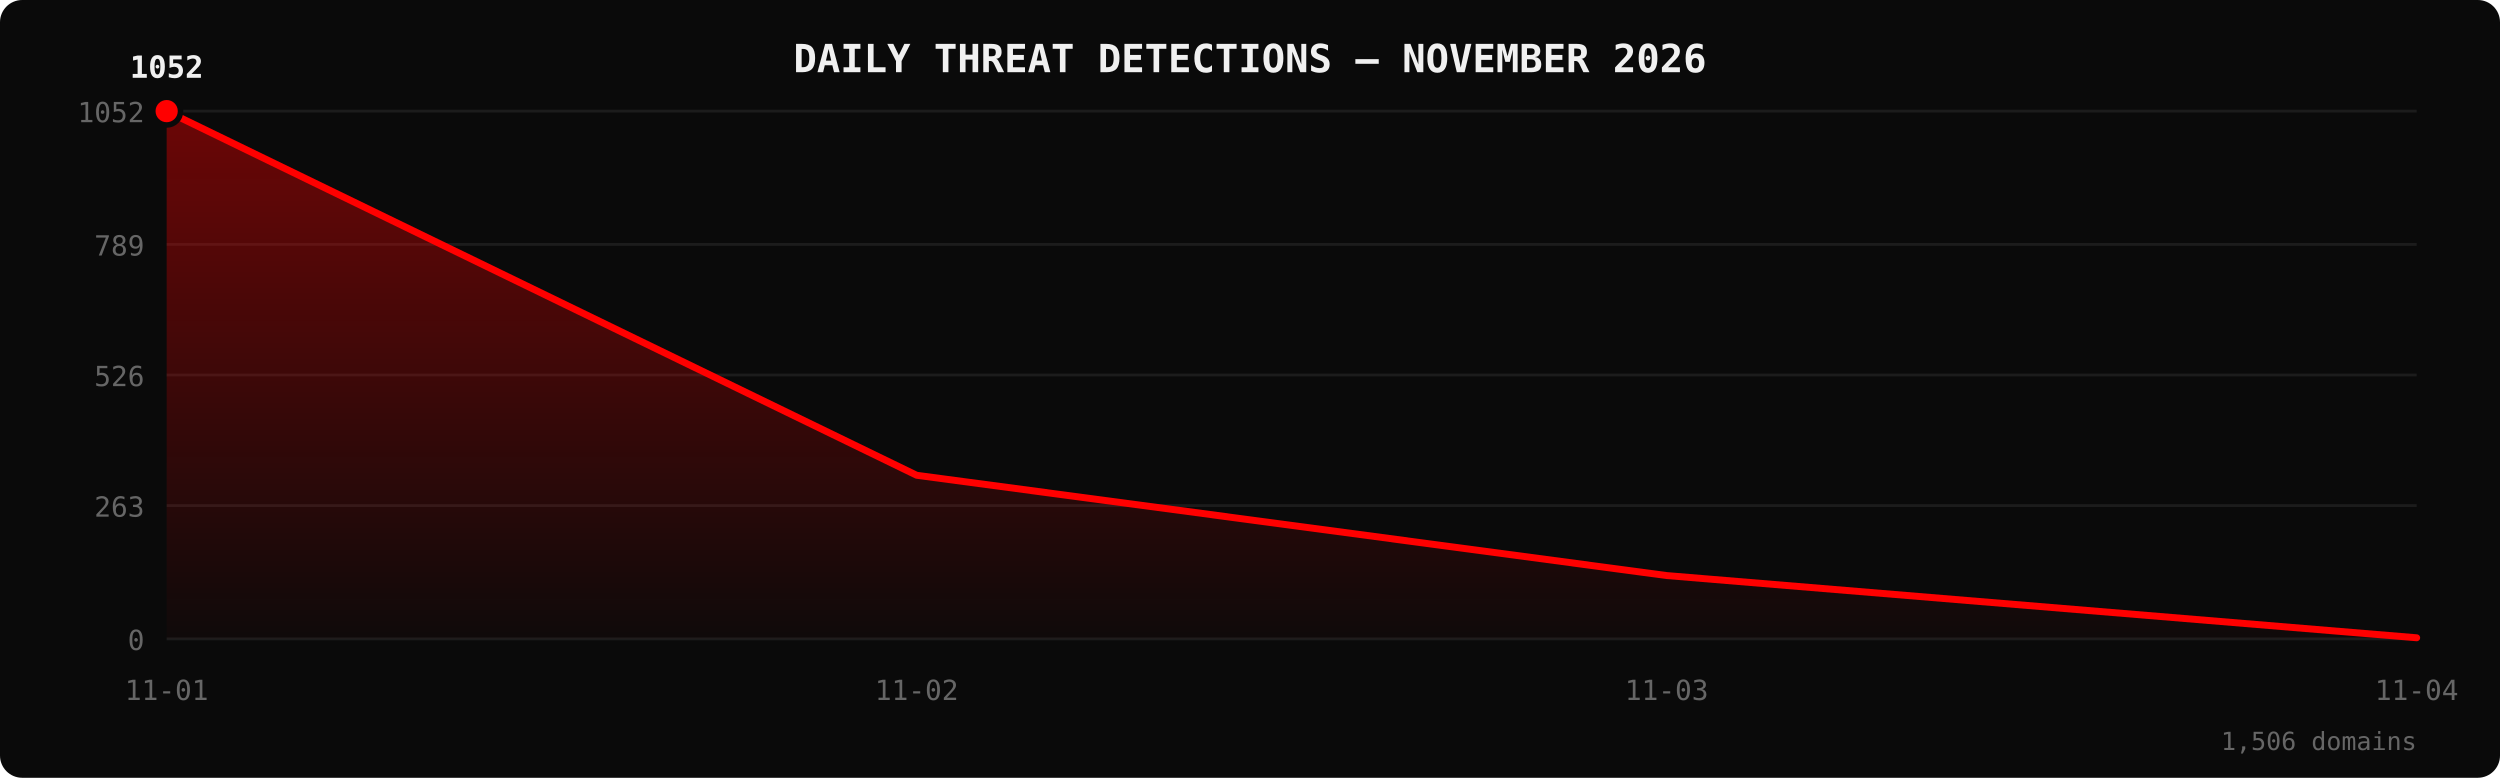
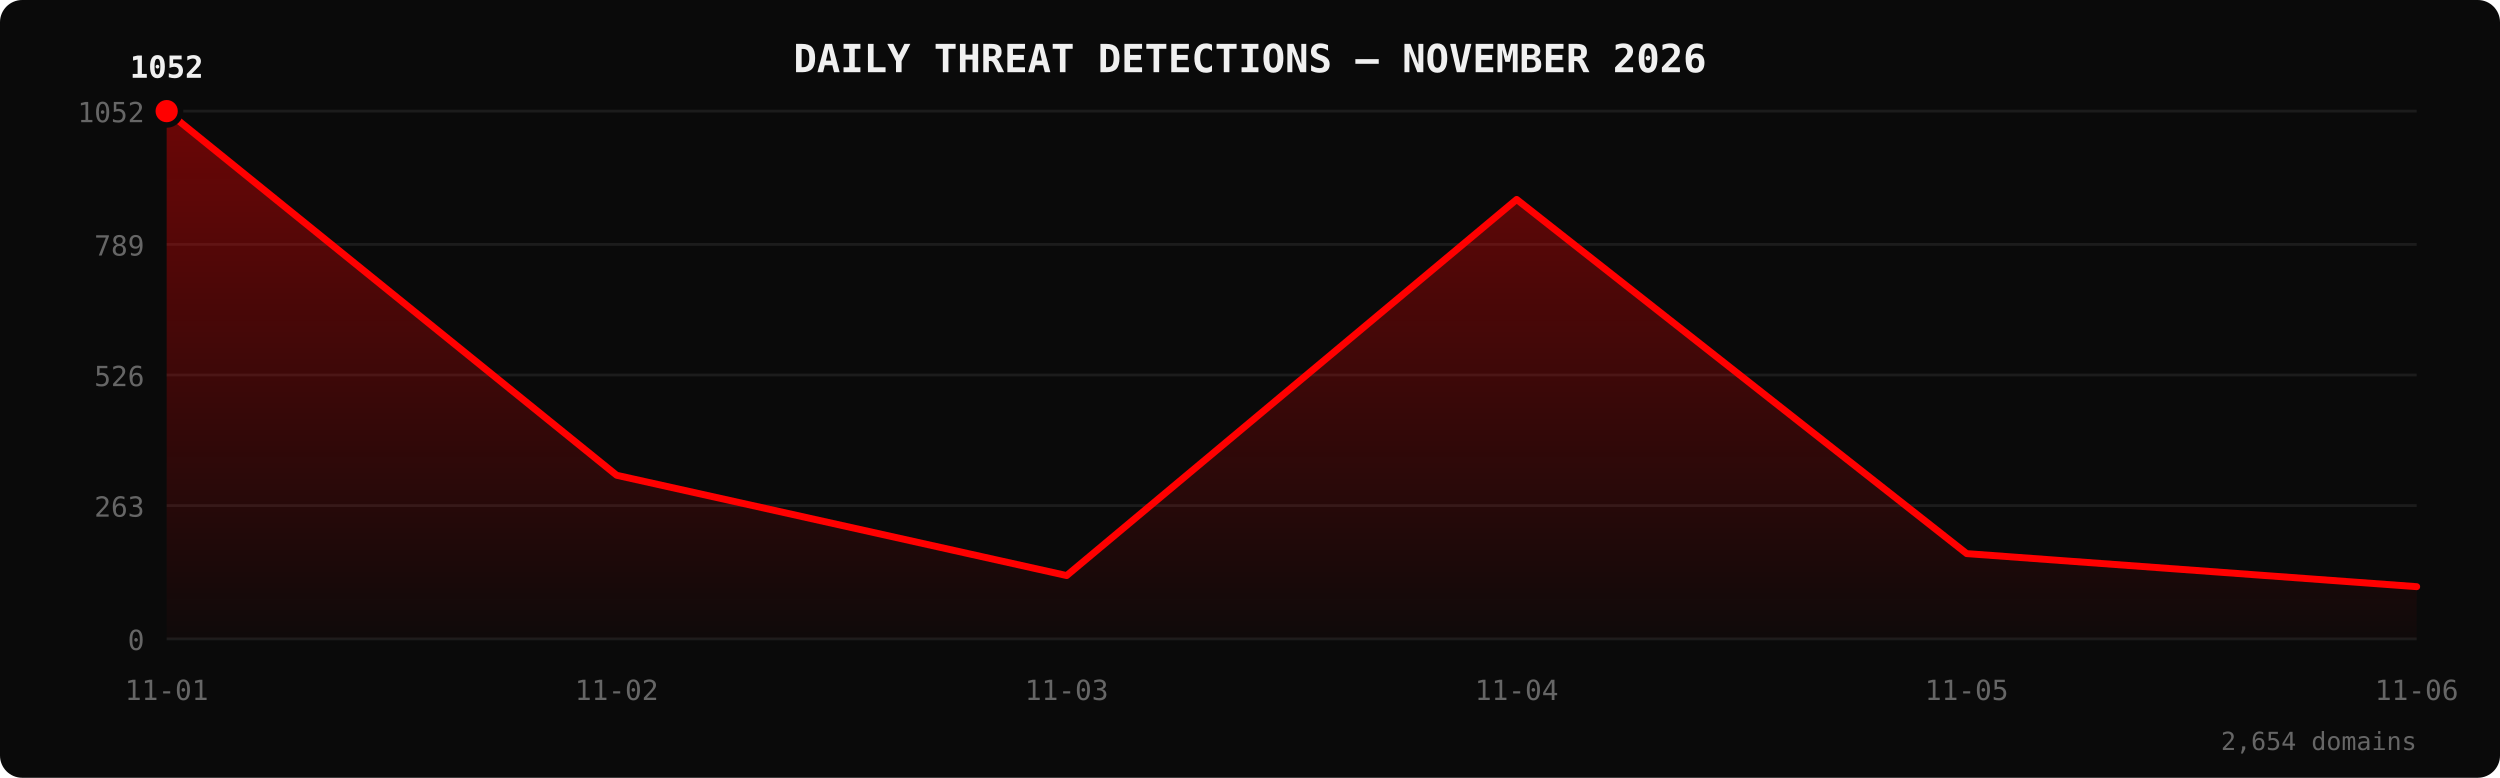
<svg xmlns="http://www.w3.org/2000/svg" width="900" height="280" viewBox="0 0 900 280">
  <rect width="900" height="280" rx="8" fill="#0A0A0A" />
  <text x="450" y="26" fill="#F0F0F0" font-size="14" text-anchor="middle" font-family="monospace" font-weight="bold">DAILY THREAT DETECTIONS — NOVEMBER 2026</text>
  <line x1="60" y1="230" x2="870" y2="230" stroke="#1C1C1C" stroke-width="1" />
  <text x="52" y="234" fill="#666" font-size="10" text-anchor="end" font-family="monospace">0</text>
  <line x1="60" y1="182" x2="870" y2="182" stroke="#1C1C1C" stroke-width="1" />
  <text x="52" y="186" fill="#666" font-size="10" text-anchor="end" font-family="monospace">263</text>
  <line x1="60" y1="135" x2="870" y2="135" stroke="#1C1C1C" stroke-width="1" />
  <text x="52" y="139" fill="#666" font-size="10" text-anchor="end" font-family="monospace">526</text>
  <line x1="60" y1="88" x2="870" y2="88" stroke="#1C1C1C" stroke-width="1" />
  <text x="52" y="92" fill="#666" font-size="10" text-anchor="end" font-family="monospace">789</text>
  <line x1="60" y1="40" x2="870" y2="40" stroke="#1C1C1C" stroke-width="1" />
  <text x="52" y="44" fill="#666" font-size="10" text-anchor="end" font-family="monospace">1052</text>
  <defs>
    <linearGradient id="areaGrad" x1="0" y1="0" x2="0" y2="1">
      <stop offset="0%" stop-color="#FF0000" stop-opacity="0.4" />
      <stop offset="100%" stop-color="#FF0000" stop-opacity="0.02" />
    </linearGradient>
  </defs>
-   <path d="M60.0,230 L60.0,40.0 L330.0,171.1 L600.0,207.2 L870.0,229.6 L870.0,230 Z" fill="url(#areaGrad)" />
-   <polyline points="60.0,40.0 330.0,171.1 600.0,207.2 870.0,229.6" fill="none" stroke="#FF0000" stroke-width="2.5" stroke-linejoin="round" stroke-linecap="round" />
+   <path d="M60.0,230 L60.0,40.0 L222.0,171.1 L384.0,207.2 L546.0,71.8 L708.0,199.3 L870.0,211.2 L870.0,230 Z" fill="url(#areaGrad)" />
+   <polyline points="60.0,40.0 222.0,171.1 384.0,207.2 546.0,71.8 708.0,199.3 870.0,211.2" fill="none" stroke="#FF0000" stroke-width="2.5" stroke-linejoin="round" stroke-linecap="round" />
  <circle cx="60.0" cy="40.0" r="5" fill="#FF0000" stroke="#0A0A0A" stroke-width="2" />
  <text x="60.0" y="28.0" fill="#F0F0F0" font-size="11" text-anchor="middle" font-family="monospace" font-weight="bold">1052</text>
  <text x="60" y="252" fill="#666" font-size="10" text-anchor="middle" font-family="monospace">11-01</text>
-   <text x="330" y="252" fill="#666" font-size="10" text-anchor="middle" font-family="monospace">11-02</text>
-   <text x="600" y="252" fill="#666" font-size="10" text-anchor="middle" font-family="monospace">11-03</text>
-   <text x="870" y="252" fill="#666" font-size="10" text-anchor="middle" font-family="monospace">11-04</text>
-   <text x="870" y="270" fill="#666" font-size="9" text-anchor="end" font-family="monospace">1,506 domains</text>
+   <text x="222" y="252" fill="#666" font-size="10" text-anchor="middle" font-family="monospace">11-02</text>
+   <text x="384" y="252" fill="#666" font-size="10" text-anchor="middle" font-family="monospace">11-03</text>
+   <text x="546" y="252" fill="#666" font-size="10" text-anchor="middle" font-family="monospace">11-04</text>
+   <text x="708" y="252" fill="#666" font-size="10" text-anchor="middle" font-family="monospace">11-05</text>
+   <text x="870" y="252" fill="#666" font-size="10" text-anchor="middle" font-family="monospace">11-06</text>
+   <text x="870" y="270" fill="#666" font-size="9" text-anchor="end" font-family="monospace">2,654 domains</text>
</svg>
